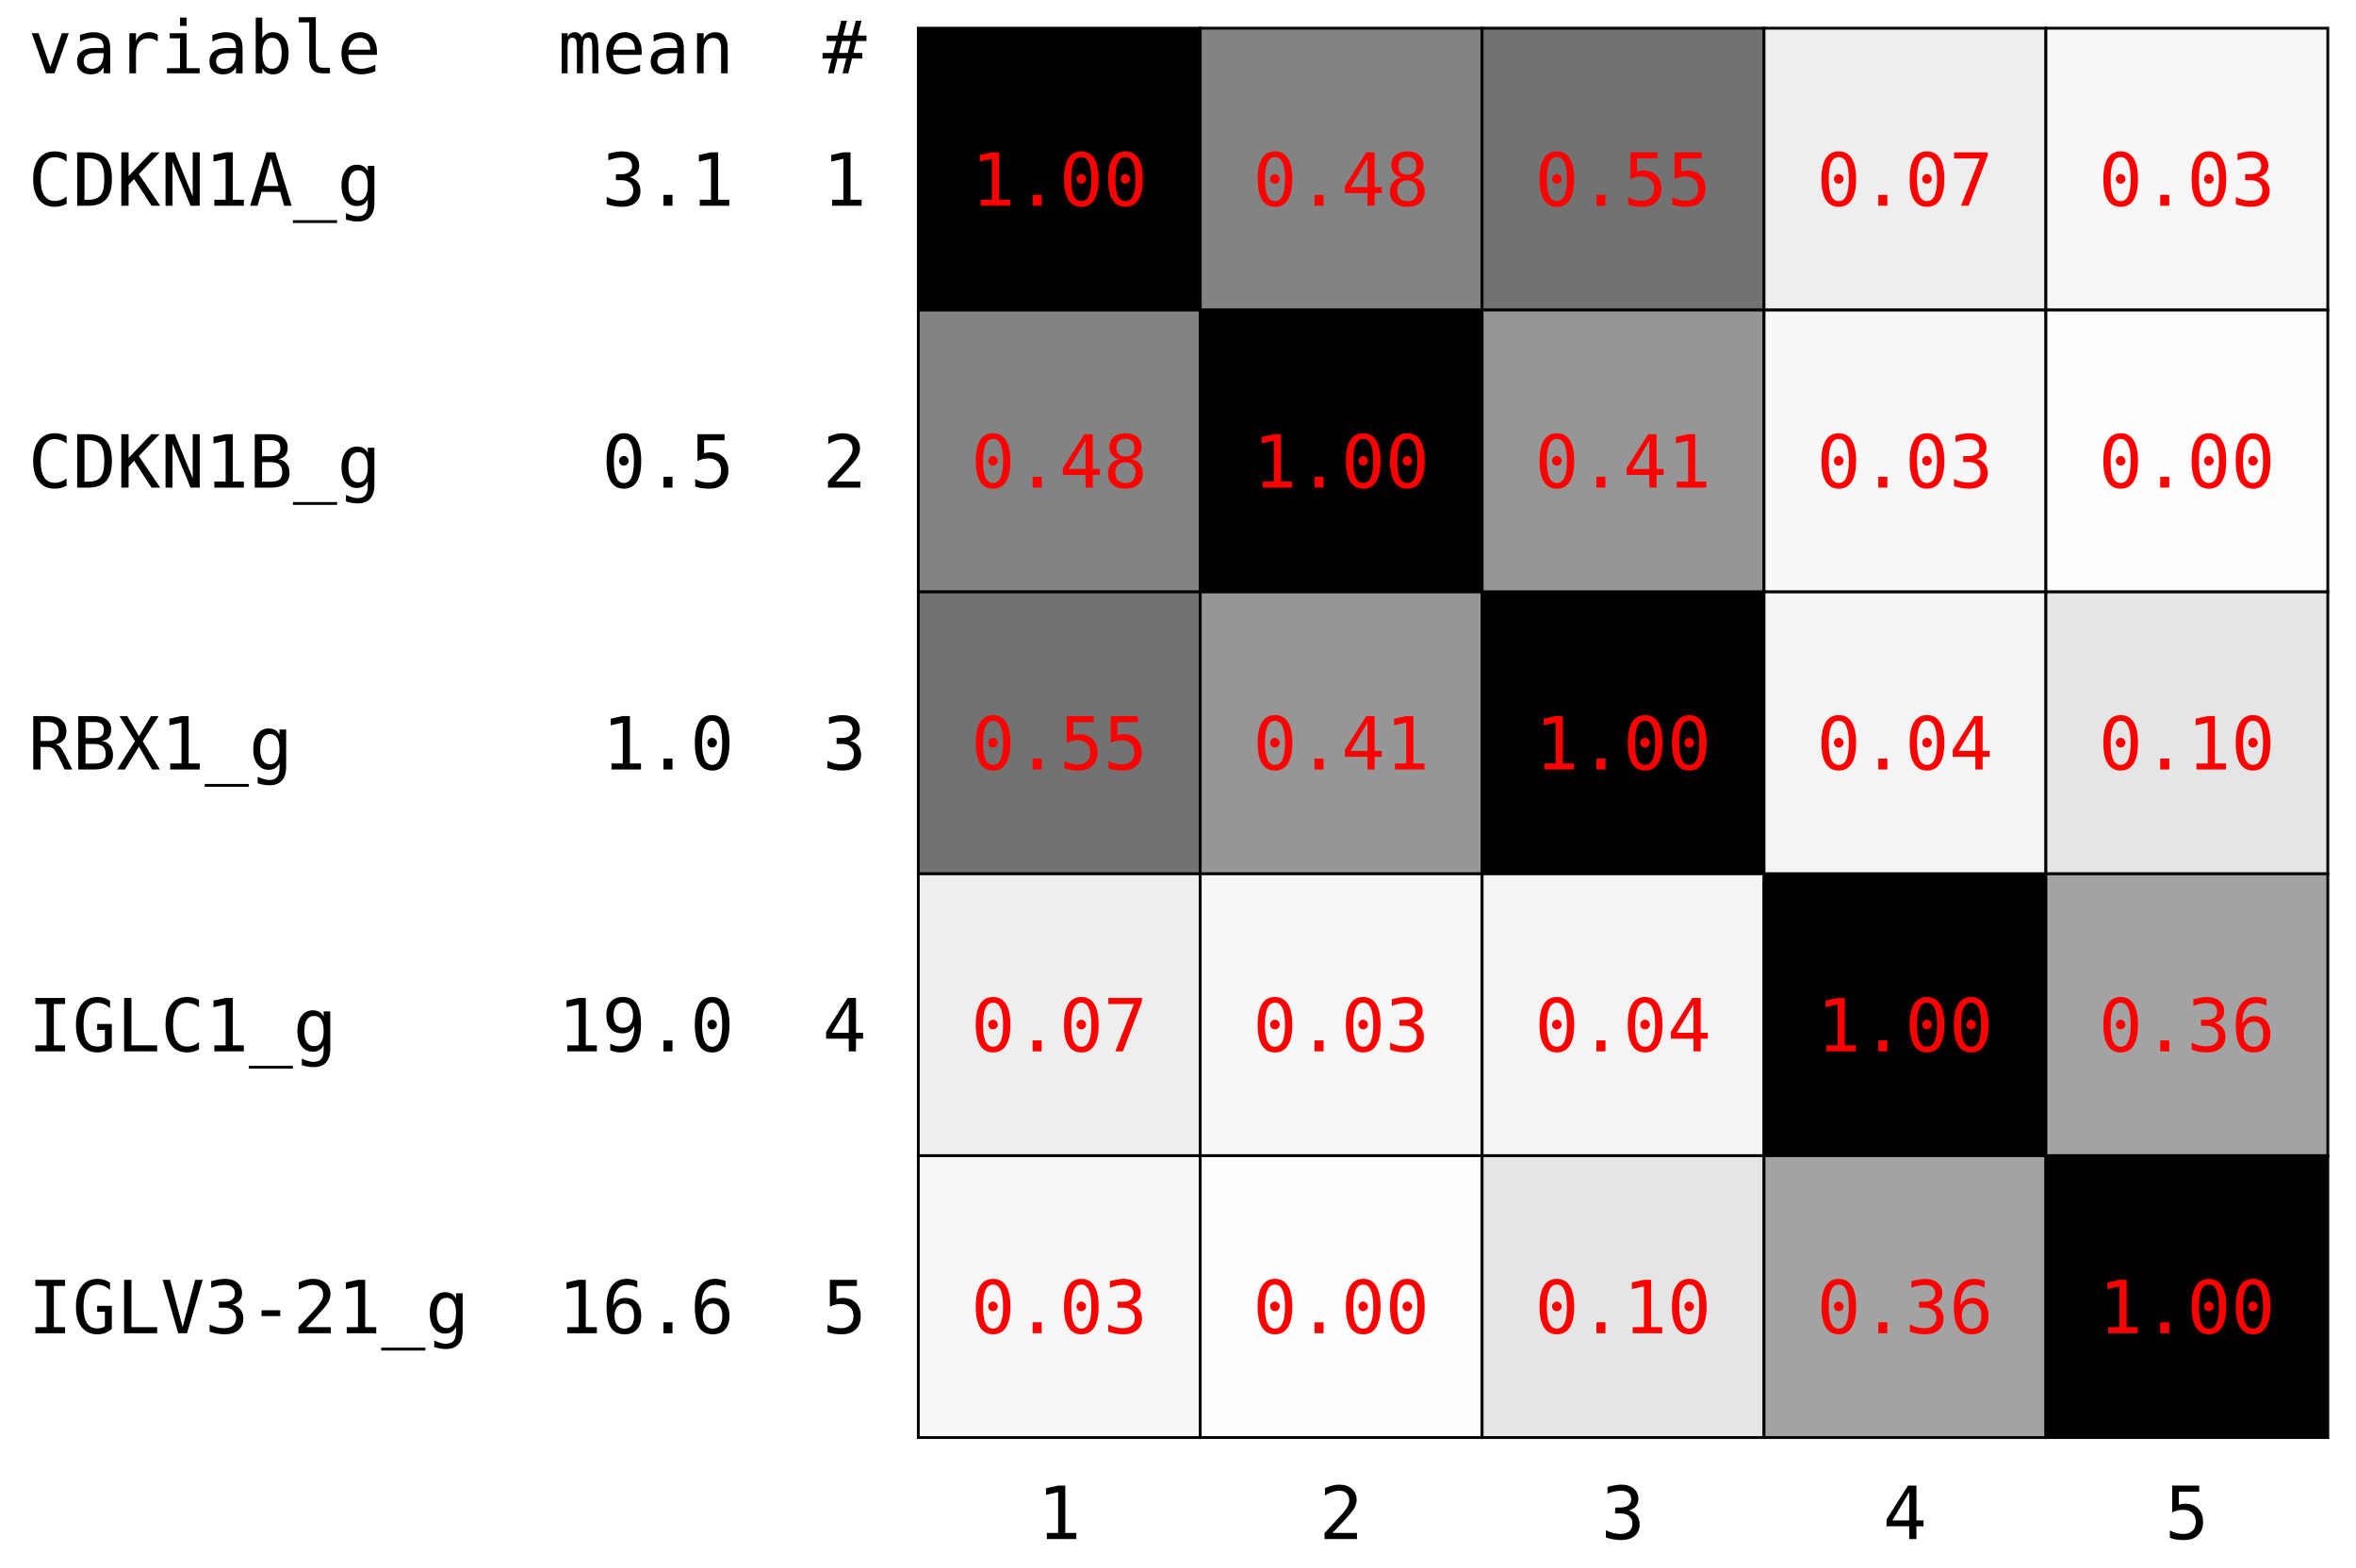
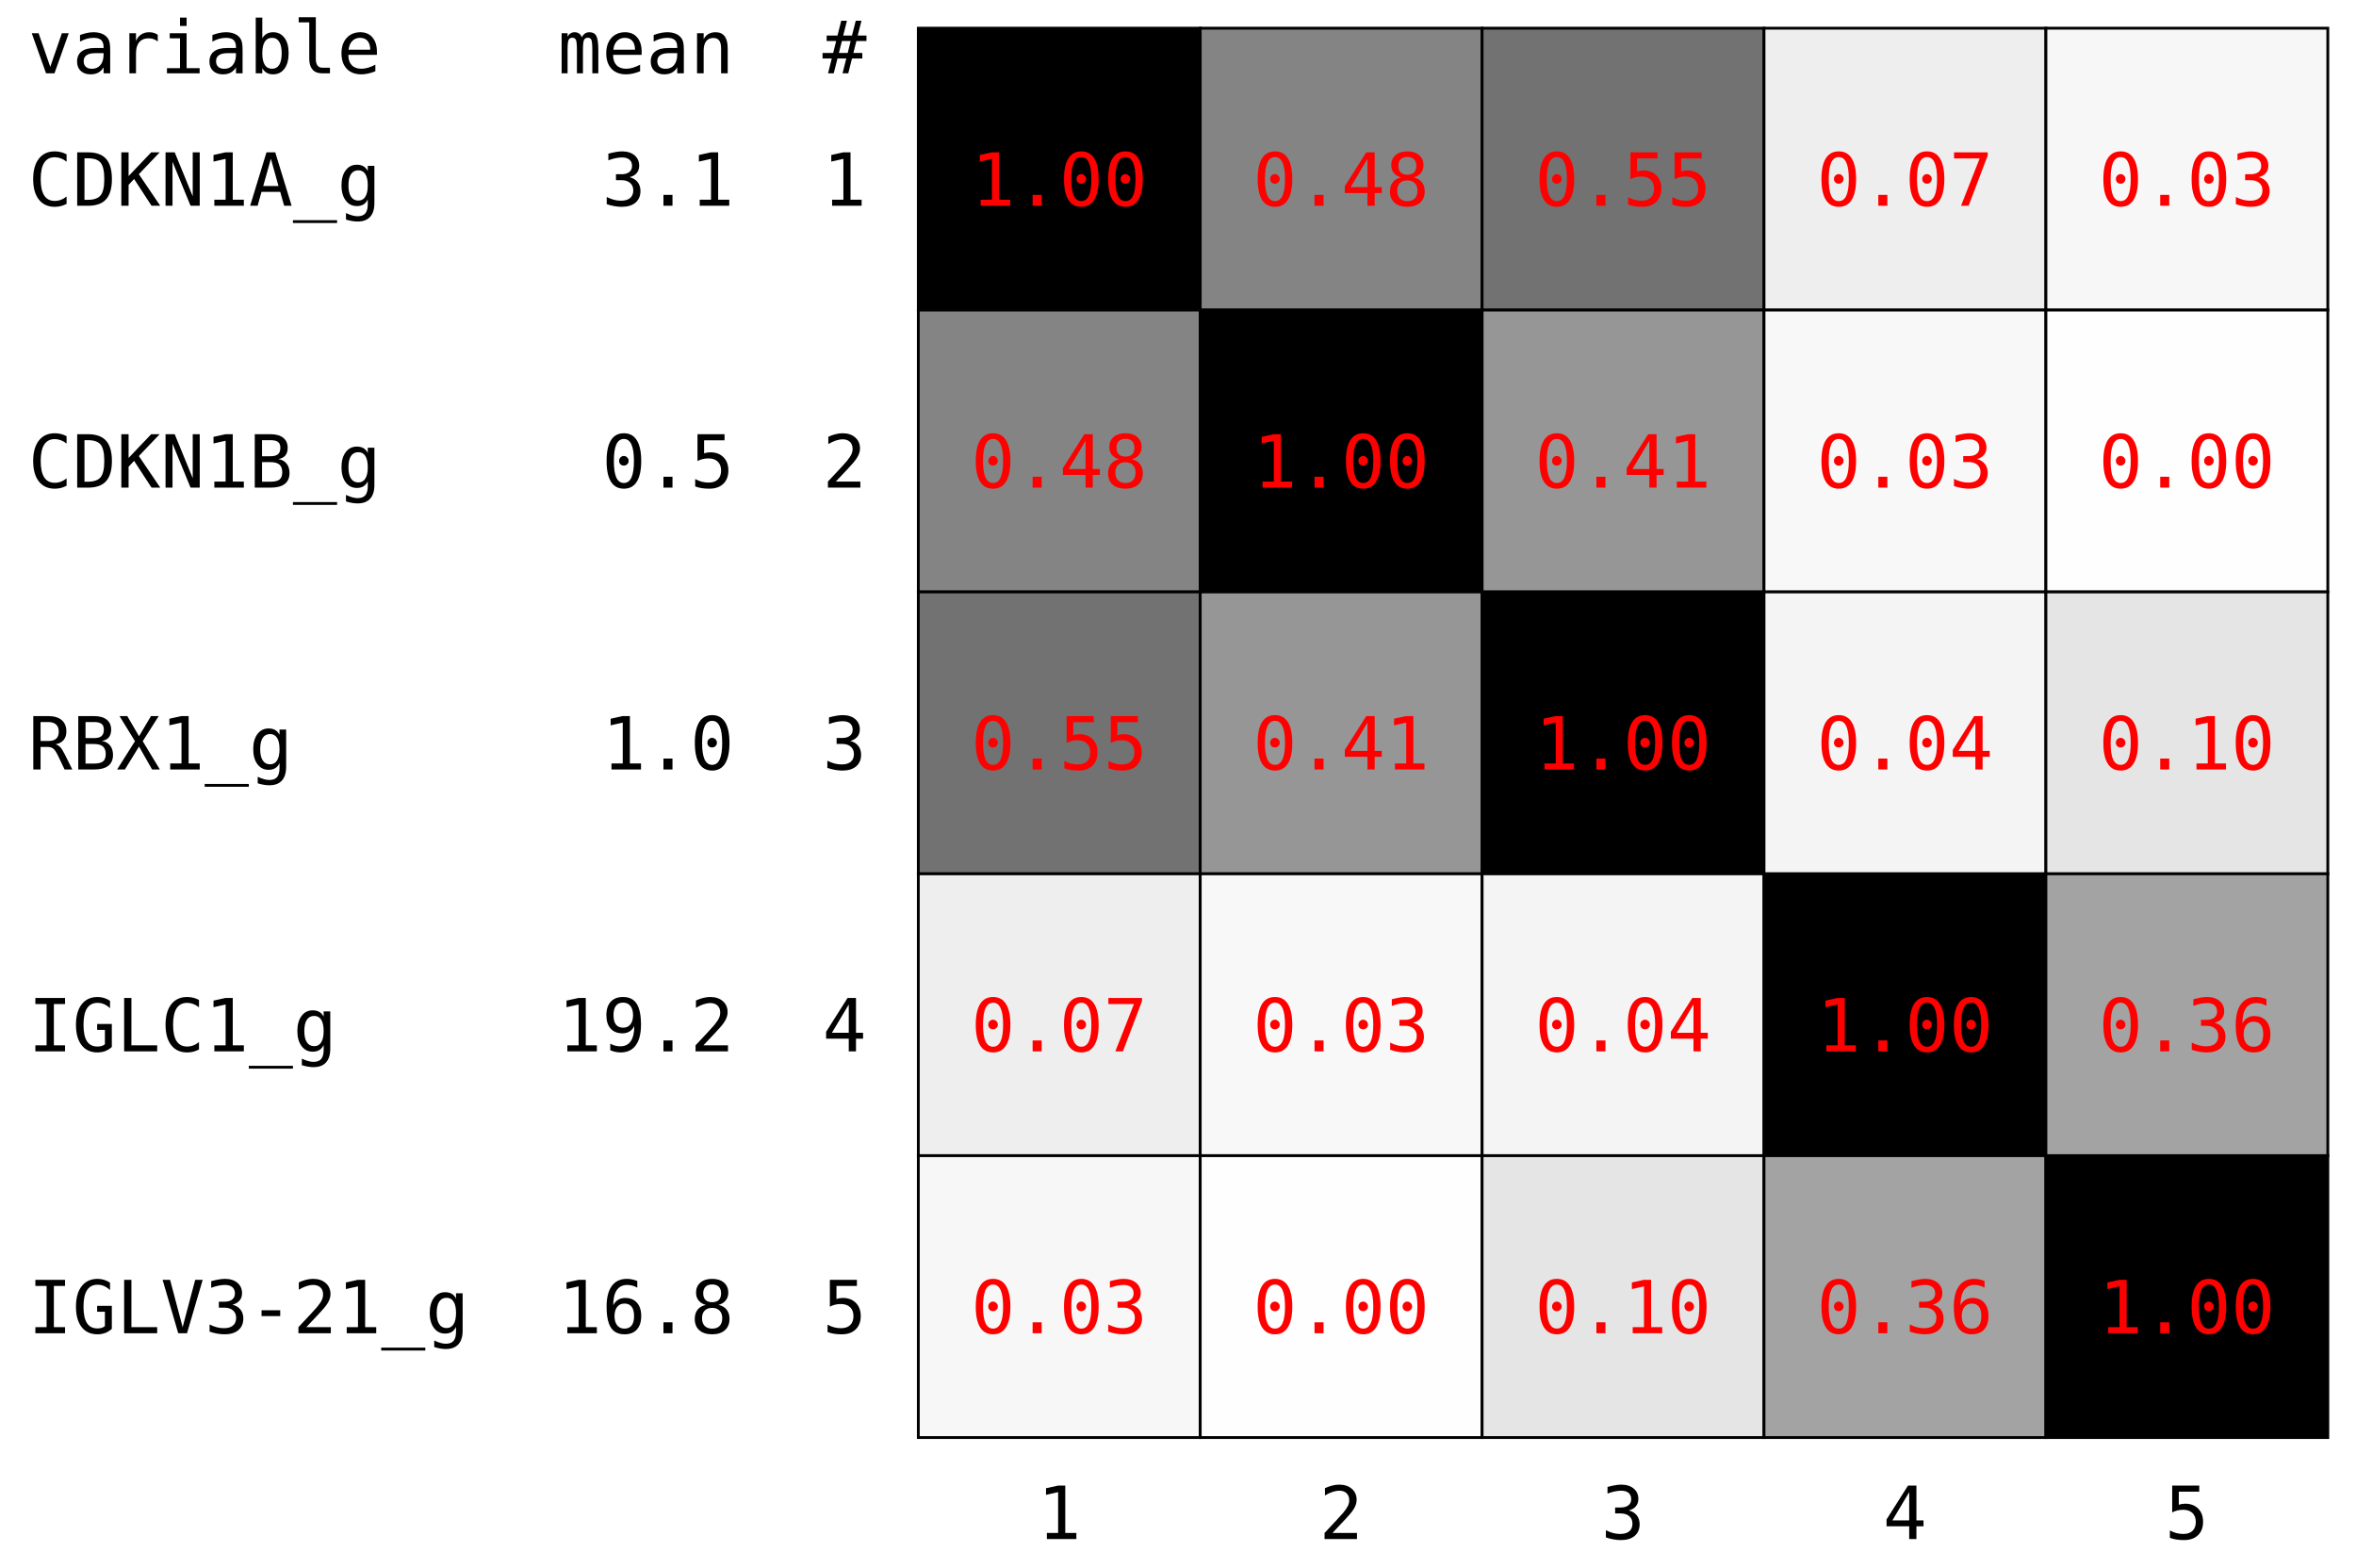
<svg xmlns="http://www.w3.org/2000/svg" version="1.1" baseProfile="full" width="835.76" height="556">
  <defs>
    <style type="text/css">
@font-face {
font-family: "DejaVu LGC Sans Mono";
src: url('https://cdn.jsdelivr.net/npm/@deathbeds/jupyterlab-font-dejavu-sans-mono@1.0.0/style/fonts/DejaVuSansMono.woff2')
format('woff2'),
url('https://cdn.jsdelivr.net/npm/dejavu-fonts-ttf@2.37.3/ttf/DejaVuSansMono.ttf')
format('truetype');
}
</style>
  </defs>
  <text x="10" y="26" font-family="DejaVu LGC Sans Mono" font-size="26" text-anchor="start" fill="black">variable    mean  #</text>
  <text x="10" y="73" font-family="DejaVu LGC Sans Mono" font-size="26" text-anchor="start" fill="black">CDKN1A_g     3.1  1</text>
  <text x="10" y="173" font-family="DejaVu LGC Sans Mono" font-size="26" text-anchor="start" fill="black">CDKN1B_g     0.5  2</text>
  <text x="10" y="273" font-family="DejaVu LGC Sans Mono" font-size="26" text-anchor="start" fill="black">RBX1_g       1.0  3</text>
-   <text x="10" y="373" font-family="DejaVu LGC Sans Mono" font-size="26" text-anchor="start" fill="black">IGLC1_g     19.0  4</text>
-   <text x="10" y="473" font-family="DejaVu LGC Sans Mono" font-size="26" text-anchor="start" fill="black">IGLV3-21_g  16.6  5</text>
+   <text x="10" y="373" font-family="DejaVu LGC Sans Mono" font-size="26" text-anchor="start" fill="black">IGLC1_g     19.2  4</text>
+   <text x="10" y="473" font-family="DejaVu LGC Sans Mono" font-size="26" text-anchor="start" fill="black">IGLV3-21_g  16.8  5</text>
  <text x="375.76" y="546" font-family="DejaVu LGC Sans Mono" font-size="26" text-anchor="middle" fill="black">1</text>
  <text x="475.76" y="546" font-family="DejaVu LGC Sans Mono" font-size="26" text-anchor="middle" fill="black">2</text>
  <text x="575.76" y="546" font-family="DejaVu LGC Sans Mono" font-size="26" text-anchor="middle" fill="black">3</text>
  <text x="675.76" y="546" font-family="DejaVu LGC Sans Mono" font-size="26" text-anchor="middle" fill="black">4</text>
  <text x="775.76" y="546" font-family="DejaVu LGC Sans Mono" font-size="26" text-anchor="middle" fill="black">5</text>
  <rect x="325.76" y="10" width="100" height="100" style="fill:#000000;stroke:black;stroke-width:1" />
  <text x="375.76" y="73" font-family="DejaVu LGC Sans Mono" font-size="26" text-anchor="middle" fill="red">1.00</text>
-   <rect x="325.76" y="110" width="100" height="100" style="fill:#838383;stroke:black;stroke-width:1" />
+   <rect x="325.76" y="110" width="100" height="100" style="fill:#848484;stroke:black;stroke-width:1" />
  <text x="375.76" y="173" font-family="DejaVu LGC Sans Mono" font-size="26" text-anchor="middle" fill="red">0.48</text>
  <rect x="325.76" y="210" width="100" height="100" style="fill:#727272;stroke:black;stroke-width:1" />
  <text x="375.76" y="273" font-family="DejaVu LGC Sans Mono" font-size="26" text-anchor="middle" fill="red">0.55</text>
  <rect x="325.76" y="310" width="100" height="100" style="fill:#EEEEEE;stroke:black;stroke-width:1" />
  <text x="375.76" y="373" font-family="DejaVu LGC Sans Mono" font-size="26" text-anchor="middle" fill="red">0.07</text>
  <rect x="325.76" y="410" width="100" height="100" style="fill:#F7F7F7;stroke:black;stroke-width:1" />
  <text x="375.76" y="473" font-family="DejaVu LGC Sans Mono" font-size="26" text-anchor="middle" fill="red">0.03</text>
-   <rect x="425.76" y="10" width="100" height="100" style="fill:#838383;stroke:black;stroke-width:1" />
+   <rect x="425.76" y="10" width="100" height="100" style="fill:#848484;stroke:black;stroke-width:1" />
  <text x="475.76" y="73" font-family="DejaVu LGC Sans Mono" font-size="26" text-anchor="middle" fill="red">0.48</text>
  <rect x="425.76" y="110" width="100" height="100" style="fill:#000000;stroke:black;stroke-width:1" />
  <text x="475.76" y="173" font-family="DejaVu LGC Sans Mono" font-size="26" text-anchor="middle" fill="red">1.00</text>
  <rect x="425.76" y="210" width="100" height="100" style="fill:#969696;stroke:black;stroke-width:1" />
  <text x="475.76" y="273" font-family="DejaVu LGC Sans Mono" font-size="26" text-anchor="middle" fill="red">0.41</text>
  <rect x="425.76" y="310" width="100" height="100" style="fill:#F8F8F8;stroke:black;stroke-width:1" />
  <text x="475.76" y="373" font-family="DejaVu LGC Sans Mono" font-size="26" text-anchor="middle" fill="red">0.03</text>
  <rect x="425.76" y="410" width="100" height="100" style="fill:#FEFEFE;stroke:black;stroke-width:1" />
  <text x="475.76" y="473" font-family="DejaVu LGC Sans Mono" font-size="26" text-anchor="middle" fill="red">0.00</text>
  <rect x="525.76" y="10" width="100" height="100" style="fill:#727272;stroke:black;stroke-width:1" />
  <text x="575.76" y="73" font-family="DejaVu LGC Sans Mono" font-size="26" text-anchor="middle" fill="red">0.55</text>
  <rect x="525.76" y="110" width="100" height="100" style="fill:#969696;stroke:black;stroke-width:1" />
  <text x="575.76" y="173" font-family="DejaVu LGC Sans Mono" font-size="26" text-anchor="middle" fill="red">0.41</text>
  <rect x="525.76" y="210" width="100" height="100" style="fill:#000000;stroke:black;stroke-width:1" />
  <text x="575.76" y="273" font-family="DejaVu LGC Sans Mono" font-size="26" text-anchor="middle" fill="red">1.00</text>
  <rect x="525.76" y="310" width="100" height="100" style="fill:#F4F4F4;stroke:black;stroke-width:1" />
  <text x="575.76" y="373" font-family="DejaVu LGC Sans Mono" font-size="26" text-anchor="middle" fill="red">0.04</text>
  <rect x="525.76" y="410" width="100" height="100" style="fill:#E5E5E5;stroke:black;stroke-width:1" />
  <text x="575.76" y="473" font-family="DejaVu LGC Sans Mono" font-size="26" text-anchor="middle" fill="red">0.10</text>
  <rect x="625.76" y="10" width="100" height="100" style="fill:#EEEEEE;stroke:black;stroke-width:1" />
  <text x="675.76" y="73" font-family="DejaVu LGC Sans Mono" font-size="26" text-anchor="middle" fill="red">0.07</text>
  <rect x="625.76" y="110" width="100" height="100" style="fill:#F8F8F8;stroke:black;stroke-width:1" />
  <text x="675.76" y="173" font-family="DejaVu LGC Sans Mono" font-size="26" text-anchor="middle" fill="red">0.03</text>
  <rect x="625.76" y="210" width="100" height="100" style="fill:#F4F4F4;stroke:black;stroke-width:1" />
  <text x="675.76" y="273" font-family="DejaVu LGC Sans Mono" font-size="26" text-anchor="middle" fill="red">0.04</text>
  <rect x="625.76" y="310" width="100" height="100" style="fill:#000000;stroke:black;stroke-width:1" />
  <text x="675.76" y="373" font-family="DejaVu LGC Sans Mono" font-size="26" text-anchor="middle" fill="red">1.00</text>
  <rect x="625.76" y="410" width="100" height="100" style="fill:#A3A3A3;stroke:black;stroke-width:1" />
  <text x="675.76" y="473" font-family="DejaVu LGC Sans Mono" font-size="26" text-anchor="middle" fill="red">0.36</text>
  <rect x="725.76" y="10" width="100" height="100" style="fill:#F7F7F7;stroke:black;stroke-width:1" />
  <text x="775.76" y="73" font-family="DejaVu LGC Sans Mono" font-size="26" text-anchor="middle" fill="red">0.03</text>
  <rect x="725.76" y="110" width="100" height="100" style="fill:#FEFEFE;stroke:black;stroke-width:1" />
  <text x="775.76" y="173" font-family="DejaVu LGC Sans Mono" font-size="26" text-anchor="middle" fill="red">0.00</text>
  <rect x="725.76" y="210" width="100" height="100" style="fill:#E5E5E5;stroke:black;stroke-width:1" />
  <text x="775.76" y="273" font-family="DejaVu LGC Sans Mono" font-size="26" text-anchor="middle" fill="red">0.10</text>
  <rect x="725.76" y="310" width="100" height="100" style="fill:#A3A3A3;stroke:black;stroke-width:1" />
  <text x="775.76" y="373" font-family="DejaVu LGC Sans Mono" font-size="26" text-anchor="middle" fill="red">0.36</text>
  <rect x="725.76" y="410" width="100" height="100" style="fill:#000000;stroke:black;stroke-width:1" />
  <text x="775.76" y="473" font-family="DejaVu LGC Sans Mono" font-size="26" text-anchor="middle" fill="red">1.00</text>
</svg>
